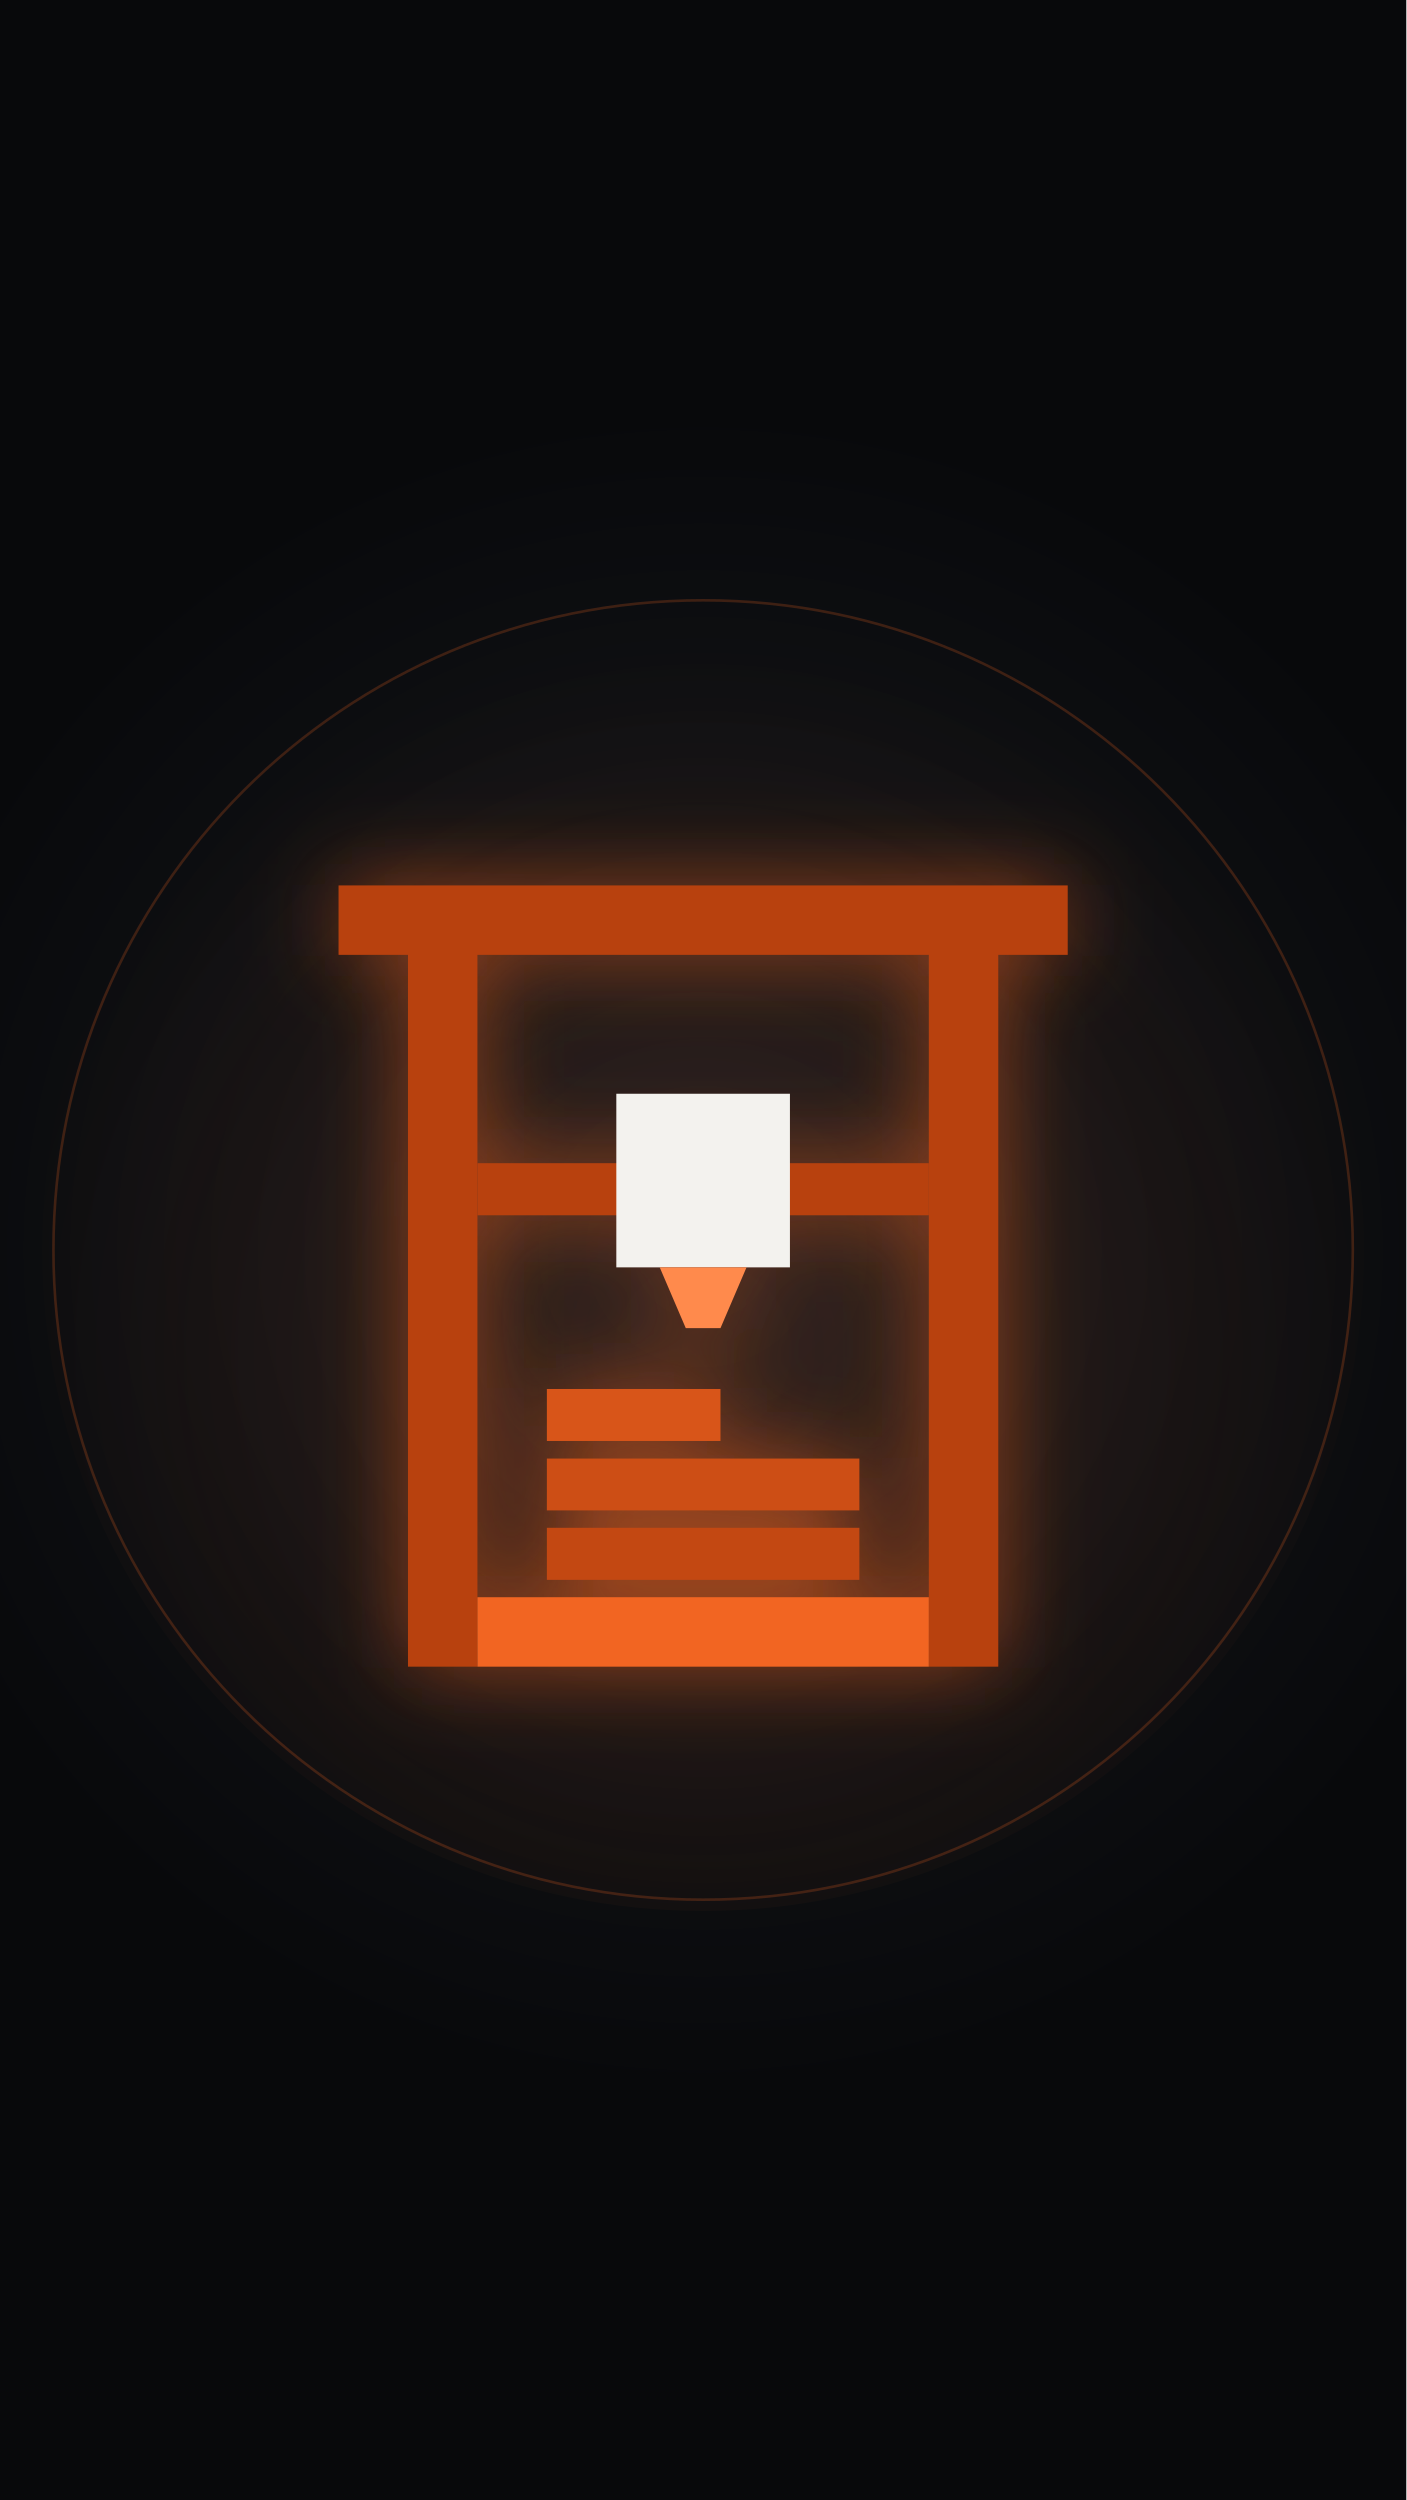
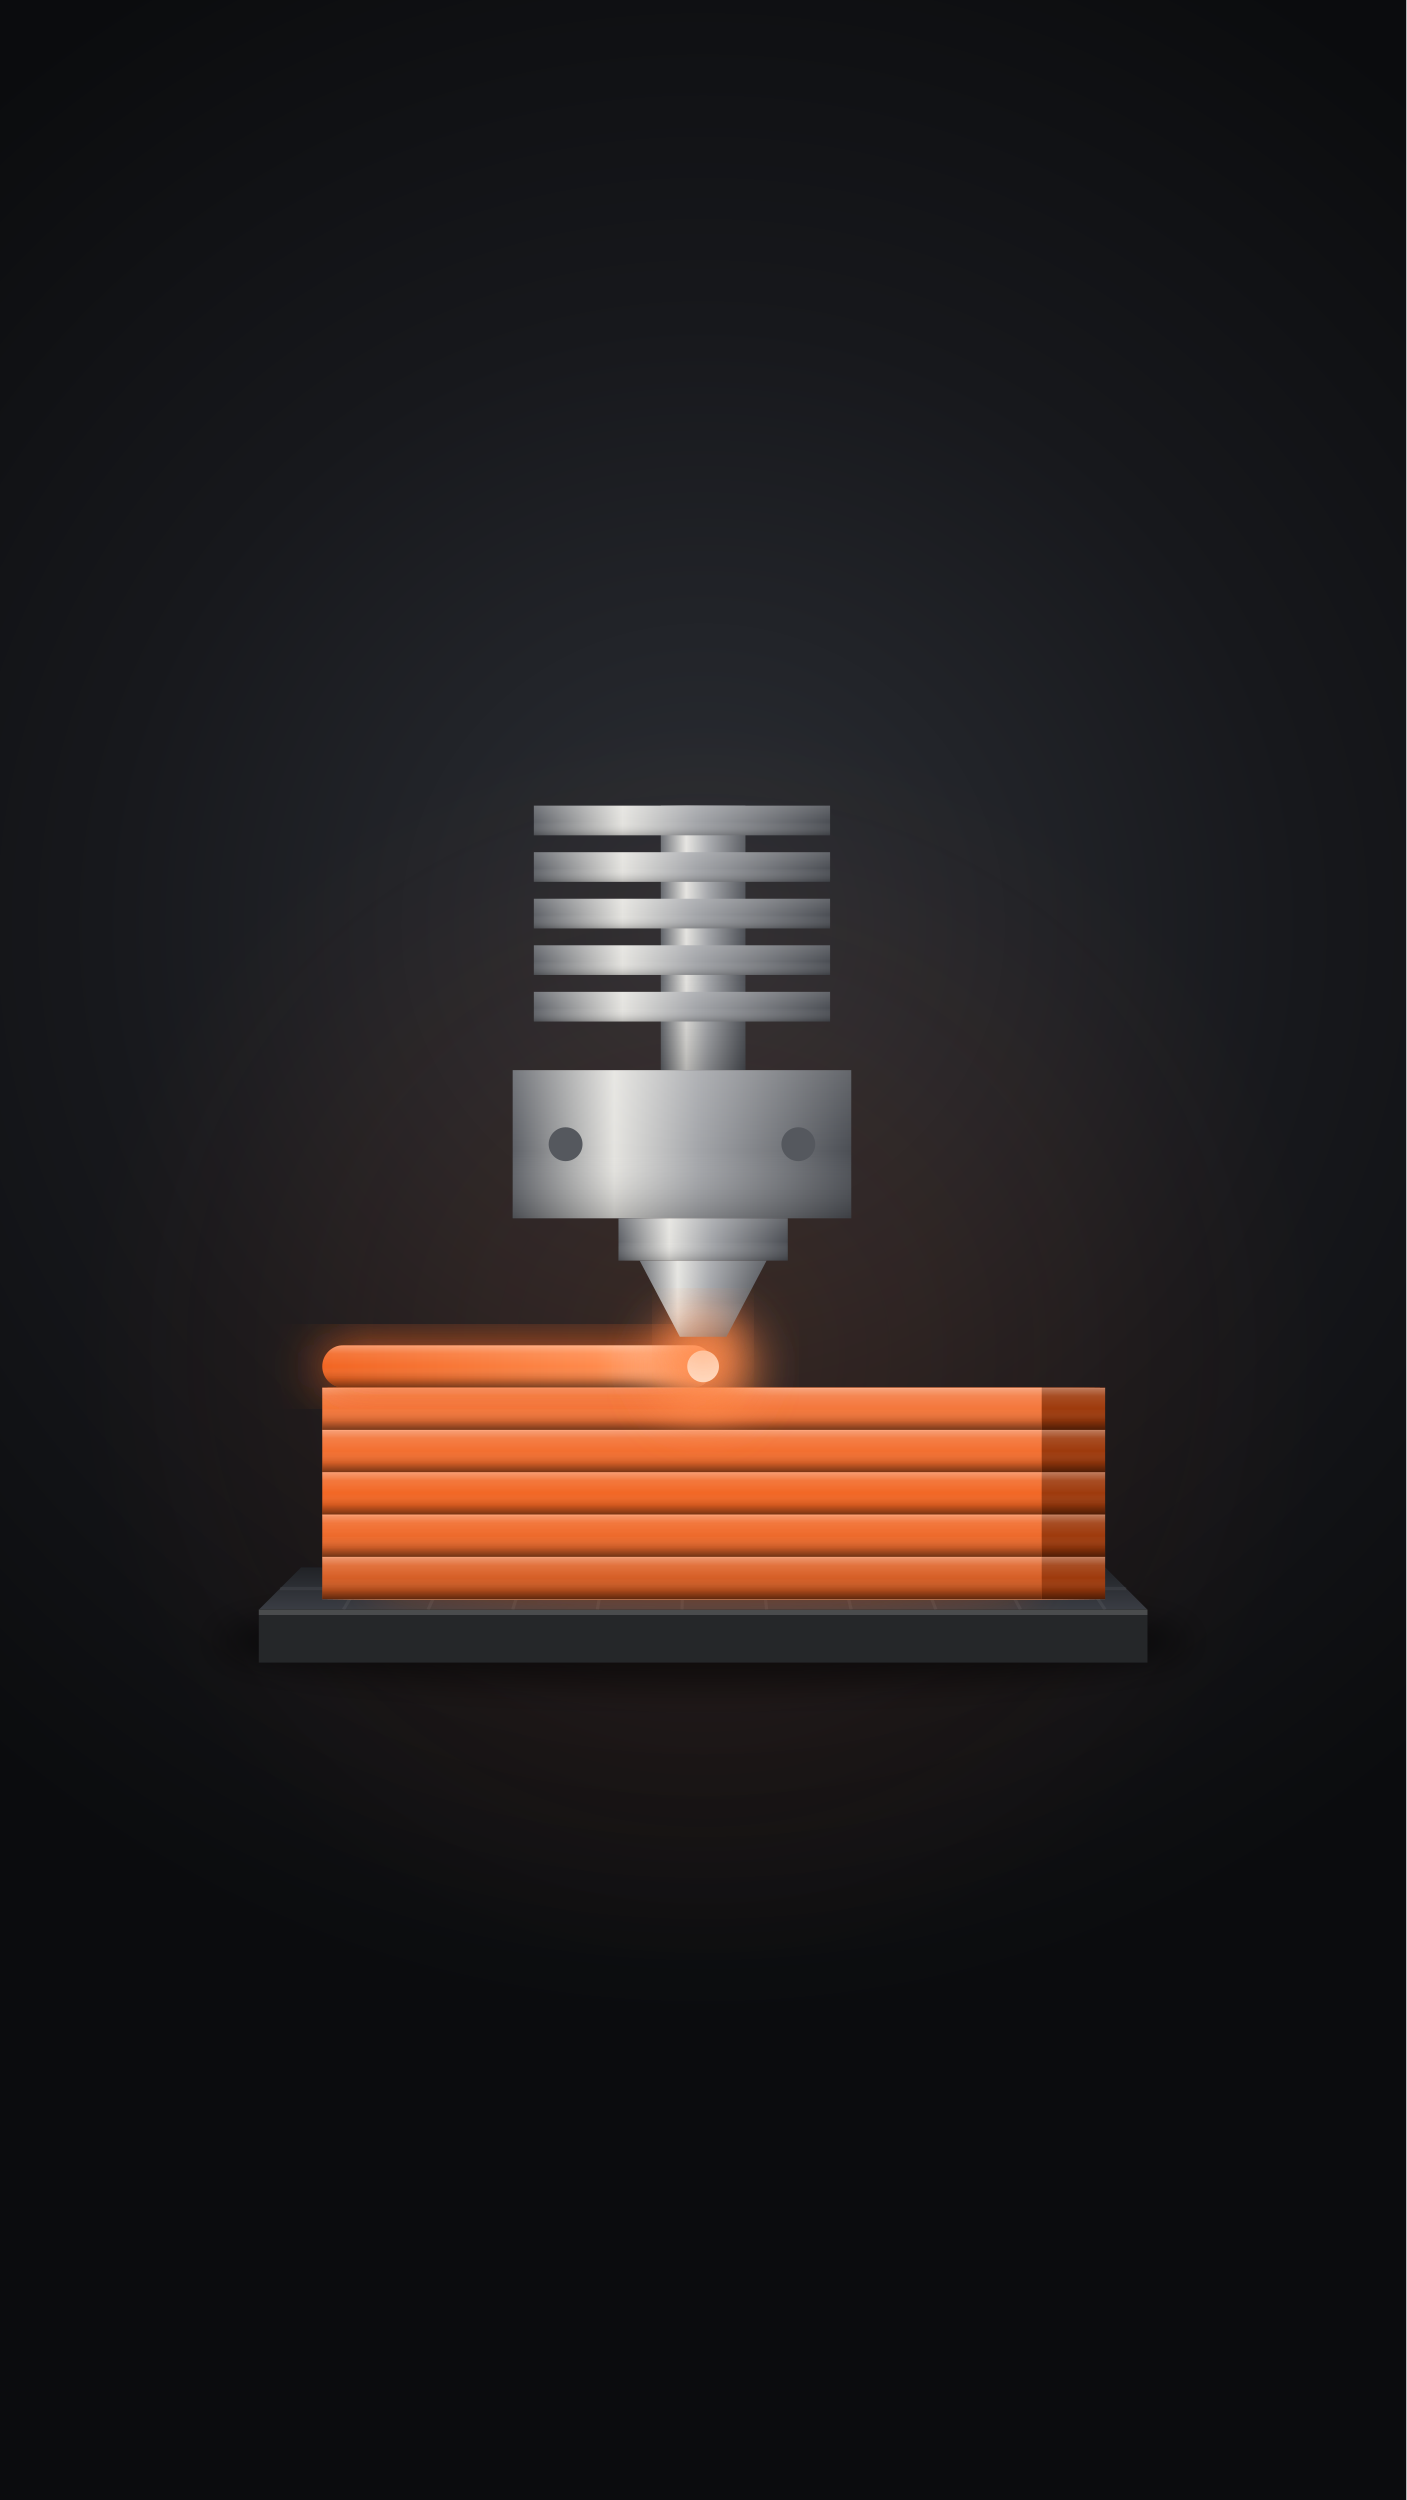
<svg xmlns="http://www.w3.org/2000/svg" viewBox="0 0 1080 1920">
  <defs>
-     <radialGradient id="f-06-bastidores" cx="540" cy="960" r="648" gradientUnits="userSpaceOnUse">
-       <stop offset="0" stop-color="#1A1B1F" />
-       <stop offset="1" stop-color="#08090B" />
+     <radialGradient id="f-06-bastidores" cx="540" cy="710.4" r="842.4" gradientUnits="userSpaceOnUse">
+       <stop offset="0" stop-color="#2C2F35" />
+       <stop offset=".55" stop-color="#17181C" />
+       <stop offset="1" stop-color="#0B0C0E" />
    </radialGradient>
-     <radialGradient id="g-06-bastidores" cx="540" cy="1036.8" r="544" gradientUnits="userSpaceOnUse">
-       <stop offset="0" stop-color="#F26522" stop-opacity=".13" />
+     <radialGradient id="g-06-bastidores" cx="540" cy="1038" r="483.6" gradientUnits="userSpaceOnUse">
+       <stop offset="0" stop-color="#F26522" stop-opacity=".12" />
      <stop offset="1" stop-color="#F26522" stop-opacity="0" />
    </radialGradient>
-     <filter id="halo-06-bastidores" x="-40%" y="-40%" width="180%" height="180%">
-       <feGaussianBlur stdDeviation="5" />
+     <linearGradient id="ribg-06-bastidores" x1="0" y1="0" x2="0" y2="1">
+       <stop offset="0" stop-color="#fff" stop-opacity=".34" />
+       <stop offset=".2" stop-color="#fff" stop-opacity=".1" />
+       <stop offset=".5" stop-color="#fff" stop-opacity="0" />
+       <stop offset=".78" stop-color="#000" stop-opacity=".14" />
+       <stop offset="1" stop-color="#000" stop-opacity=".5" />
+     </linearGradient>
+     <pattern id="rib-06-bastidores" patternUnits="userSpaceOnUse" x="-40" y="1.000" width="200" height="4">
+       <rect width="200" height="4" fill="url(#ribg-06-bastidores)" />
+     </pattern>
+     <pattern id="ribe-06-bastidores" patternUnits="userSpaceOnUse" x="-40" y="1.287" width="200" height="4" patternTransform="skewY(30)">
+       <rect width="200" height="4" fill="url(#ribg-06-bastidores)" />
+     </pattern>
+     <pattern id="ribd-06-bastidores" patternUnits="userSpaceOnUse" x="-40" y="0.713" width="200" height="4" patternTransform="skewY(-30)">
+       <rect width="200" height="4" fill="url(#ribg-06-bastidores)" />
+     </pattern>
+     <linearGradient id="volr-06-bastidores" x1="0" y1="0" x2="1" y2="0">
+       <stop offset="0" stop-color="#000" stop-opacity=".5" />
+       <stop offset=".2" stop-color="#000" stop-opacity=".06" />
+       <stop offset=".36" stop-color="#fff" stop-opacity=".24" />
+       <stop offset=".52" stop-color="#fff" stop-opacity="0" />
+       <stop offset=".84" stop-color="#000" stop-opacity=".26" />
+       <stop offset="1" stop-color="#000" stop-opacity=".55" />
+     </linearGradient>
+     <linearGradient id="vole-06-bastidores" x1="0" y1="0" x2="0" y2="1">
+       <stop offset="0" stop-color="#fff" stop-opacity=".14" />
+       <stop offset=".55" stop-color="#fff" stop-opacity="0" />
+       <stop offset="1" stop-color="#000" stop-opacity=".2" />
+     </linearGradient>
+     <radialGradient id="volc-06-bastidores" cx=".38" cy=".3" r=".8">
+       <stop offset="0" stop-color="#fff" stop-opacity=".18" />
+       <stop offset=".5" stop-color="#fff" stop-opacity="0" />
+       <stop offset="1" stop-color="#000" stop-opacity=".4" />
+     </radialGradient>
+     <linearGradient id="metal-06-bastidores" x1="0" y1="0" x2="1" y2="0">
+       <stop offset="0" stop-color="#5E6167" />
+       <stop offset=".3" stop-color="#E4E3DF" />
+       <stop offset=".55" stop-color="#A3A5A9" />
+       <stop offset="1" stop-color="#4B4E54" />
+     </linearGradient>
+     <linearGradient id="quente-06-bastidores" x1="0" y1="0" x2="1" y2="0">
+       <stop offset="0" stop-color="#F26522" />
+       <stop offset=".7" stop-color="#FF8A4C" />
+       <stop offset="1" stop-color="#FFC9A6" />
+     </linearGradient>
+     <radialGradient id="acesa-06-bastidores">
+       <stop offset="0" stop-color="#FFE6D4" stop-opacity=".55" />
+       <stop offset=".6" stop-color="#FF8A4C" stop-opacity=".15" />
+       <stop offset="1" stop-color="#FF8A4C" stop-opacity="0" />
+     </radialGradient>
+     <linearGradient id="tampo-06-bastidores" x1="0" y1="0" x2="0" y2="1">
+       <stop offset="0" stop-color="#202226" />
+       <stop offset="1" stop-color="#3A3D44" />
+     </linearGradient>
+     <filter id="brilho-06-bastidores" x="-50%" y="-50%" width="200%" height="200%">
+       <feGaussianBlur stdDeviation="2.4" />
    </filter>
-     <linearGradient id="calor-06-bastidores" gradientUnits="userSpaceOnUse" x1="0" y1="0" x2="0" y2="96">
-       <stop offset="0" stop-color="#ff8a4c" />
-       <stop offset="0.083" stop-color="#ff8a4c" />
-       <stop offset="0.083" stop-color="#fd8344" />
-       <stop offset="0.167" stop-color="#fd8344" />
-       <stop offset="0.167" stop-color="#fa7d3d" />
-       <stop offset="0.25" stop-color="#fa7d3d" />
-       <stop offset="0.25" stop-color="#f87635" />
-       <stop offset="0.333" stop-color="#f87635" />
-       <stop offset="0.333" stop-color="#f66f2d" />
-       <stop offset="0.417" stop-color="#f66f2d" />
-       <stop offset="0.417" stop-color="#f36826" />
-       <stop offset="0.5" stop-color="#f36826" />
-       <stop offset="0.5" stop-color="#ed6220" />
-       <stop offset="0.583" stop-color="#ed6220" />
-       <stop offset="0.583" stop-color="#e25b1d" />
-       <stop offset="0.667" stop-color="#e25b1d" />
-       <stop offset="0.667" stop-color="#d85519" />
-       <stop offset="0.75" stop-color="#d85519" />
-       <stop offset="0.75" stop-color="#cd4e15" />
-       <stop offset="0.833" stop-color="#cd4e15" />
-       <stop offset="0.833" stop-color="#c34812" />
-       <stop offset="0.917" stop-color="#c34812" />
-       <stop offset="0.917" stop-color="#b8410e" />
-       <stop offset="1" stop-color="#b8410e" />
-     </linearGradient>
-     <mask id="camadas-06-bastidores" maskUnits="userSpaceOnUse" x="-20" y="-20" width="136" height="136">
-       <rect x="-20" y="0" width="136" height="6" fill="#fff" />
-       <rect x="-20" y="8" width="136" height="6" fill="#fff" />
-       <rect x="-20" y="16" width="136" height="6" fill="#fff" />
-       <rect x="-20" y="24" width="136" height="6" fill="#fff" />
-       <rect x="-20" y="32" width="136" height="6" fill="#fff" />
-       <rect x="-20" y="40" width="136" height="6" fill="#fff" />
-       <rect x="-20" y="48" width="136" height="6" fill="#fff" />
-       <rect x="-20" y="56" width="136" height="6" fill="#fff" />
-       <rect x="-20" y="64" width="136" height="6" fill="#fff" />
-       <rect x="-20" y="72" width="136" height="6" fill="#fff" />
-       <rect x="-20" y="80" width="136" height="6" fill="#fff" />
-       <rect x="-20" y="88" width="136" height="6" fill="#fff" />
-       <rect x="-20" y="96" width="136" height="6" fill="#fff" />
-     </mask>
+     <filter id="sombra-06-bastidores" x="-30%" y="-200%" width="160%" height="500%">
+       <feGaussianBlur stdDeviation="1.6" />
+     </filter>
  </defs>
  <rect width="1080" height="1920" fill="url(#f-06-bastidores)" />
-   <circle cx="540" cy="960" r="507.6" fill="url(#g-06-bastidores)" />
-   <circle cx="540" cy="960" r="498.96" fill="none" stroke="#F26522" stroke-opacity=".22" stroke-width="2" />
-   <g transform="translate(220 640) scale(6.666667)">
-     <g filter="url(#halo-06-bastidores)" opacity=".55">
-       <path fill="#F26522" d="M6 6H90V14H82V96H74V14H22V96H14V14H6Z" />
-       <path fill="#F26522" d="M22 38H74V44H22Z" />
-       <path fill="#F26522" d="M43 50H53L50 57H46Z" />
-       <path fill="#F26522" d="M30 72H66V88H30Z M30 64H50V70H30Z" />
-       <path fill="#F26522" d="M22 88H74V96H22Z" />
+   <circle cx="540" cy="960" r="540" fill="url(#g-06-bastidores)" />
+   <g transform="translate(150 570) scale(8.125)">
+     <ellipse cx="48" cy="85" rx="46" ry="4" fill="#000" opacity=".55" filter="url(#sombra-06-bastidores)" />
+     <path d="M10 78H86L90 82H6Z" fill="url(#tampo-06-bastidores)" />
+     <path d="M16.38 78L14 82 M23.82 78L22 82 M31.26 78L30 82 M38.7 78L38 82 M46.14 78L46 82 M53.58 78L54 82 M61.02 78L62 82 M68.46 78L70 82 M75.9 78L78 82 M83.34 78L86 82 M8 80H88" stroke="#F3F2EE" stroke-opacity=".06" stroke-width=".3" fill="none" />
+     <ellipse cx="48" cy="80" rx="32" ry="2.2" fill="#F26522" opacity=".35" filter="url(#sombra-06-bastidores)" />
+     <rect x="6" y="82" width="84" height="5" fill="#252729" />
+     <rect x="6" y="82" width="84" height=".5" fill="#F3F2EE" opacity=".18" />
+     <g>
+       <path d="M12 81V61H80V81Z" fill="#9E3A0C" transform="translate(6 0)" />
+       <path d="M12 81V61H80V81Z" fill="#9E3A0C" transform="translate(5.5 0)" />
+       <path d="M12 81V61H80V81Z" fill="#9E3A0C" transform="translate(5 0)" />
+       <path d="M12 81V61H80V81Z" fill="#9E3A0C" transform="translate(4.5 0)" />
+       <path d="M12 81V61H80V81Z" fill="#9E3A0C" transform="translate(4 0)" />
+       <path d="M12 81V61H80V81Z" fill="#9E3A0C" transform="translate(3.5 0)" />
+       <path d="M12 81V61H80V81Z" fill="#9E3A0C" transform="translate(3 0)" />
+       <path d="M12 81V61H80V81Z" fill="#9E3A0C" transform="translate(2.5 0)" />
+       <path d="M12 81V61H80V81Z" fill="#9E3A0C" transform="translate(2 0)" />
+       <path d="M12 81V61H80V81Z" fill="#9E3A0C" transform="translate(1.5 0)" />
+       <path d="M12 81V61H80V81Z" fill="#9E3A0C" transform="translate(1 0)" />
+       <path d="M12 81V61H80V81Z" fill="#9E3A0C" transform="translate(0.5 0)" />
    </g>
-     <path fill="#B8410E" d="M6 6H90V14H82V96H74V14H22V96H14V14H6Z" />
-     <path fill="#B8410E" d="M22 38H74V44H22Z" />
-     <path fill="#F3F2EE" d="M38 30H58V50H38Z" />
-     <path fill="#FF8A4C" d="M43 50H53L50 57H46Z" />
-     <path fill="url(#calor-06-bastidores)" mask="url(#camadas-06-bastidores)" d="M30 72H66V88H30Z M30 64H50V70H30Z" />
-     <path fill="#F26522" d="M22 88H74V96H22Z" />
+     <mask id="m5-06-bastidores" maskUnits="userSpaceOnUse" x="-20" y="-20" width="136" height="136">
+       <path d="M12 81V61H80V81Z" fill="#fff" transform="translate(6 0)" />
+       <path d="M12 81V61H80V81Z" fill="#fff" transform="translate(5.5 0)" />
+       <path d="M12 81V61H80V81Z" fill="#fff" transform="translate(5 0)" />
+       <path d="M12 81V61H80V81Z" fill="#fff" transform="translate(4.5 0)" />
+       <path d="M12 81V61H80V81Z" fill="#fff" transform="translate(4 0)" />
+       <path d="M12 81V61H80V81Z" fill="#fff" transform="translate(3.5 0)" />
+       <path d="M12 81V61H80V81Z" fill="#fff" transform="translate(3 0)" />
+       <path d="M12 81V61H80V81Z" fill="#fff" transform="translate(2.5 0)" />
+       <path d="M12 81V61H80V81Z" fill="#fff" transform="translate(2 0)" />
+       <path d="M12 81V61H80V81Z" fill="#fff" transform="translate(1.5 0)" />
+       <path d="M12 81V61H80V81Z" fill="#fff" transform="translate(1 0)" />
+       <path d="M12 81V61H80V81Z" fill="#fff" transform="translate(0.5 0)" />
+     </mask>
+     <rect x="-20" y="-20" width="136" height="136" fill="url(#rib-06-bastidores)" mask="url(#m5-06-bastidores)" />
+     <path d="M12 81V61H80V81Z" fill="#F26522" />
+     <path d="M12 81V61H80V81Z" fill="url(#vole-06-bastidores)" />
+     <path d="M12 81V61H80V81Z" fill="url(#rib-06-bastidores)" />
+     <rect x="12" y="57" width="37" height="4" rx="2" fill="#F26522" filter="url(#brilho-06-bastidores)" opacity=".9" />
+     <rect x="12" y="57" width="37" height="4" rx="2" fill="url(#quente-06-bastidores)" />
+     <rect x="12" y="57" width="37" height="4" rx="2" fill="url(#rib-06-bastidores)" />
+     <circle cx="48" cy="59" r="4.5" fill="#FF8A4C" filter="url(#brilho-06-bastidores)" />
+     <circle cx="48" cy="59" r="1.5" fill="#FFE2CC" />
+     <path d="M44 6H52V31H44Z" fill="url(#metal-06-bastidores)" />
+     <path d="M44 6H52V31H44Z" fill="url(#vole-06-bastidores)" />
+     <path d="M32 6H60V8.8H32Z" fill="url(#metal-06-bastidores)" />
+     <path d="M32 6H60V8.8H32Z" fill="url(#vole-06-bastidores)" />
+     <path d="M32 10.4H60V13.2H32Z" fill="url(#metal-06-bastidores)" />
+     <path d="M32 10.4H60V13.2H32Z" fill="url(#vole-06-bastidores)" />
+     <path d="M32 14.8H60V17.6H32Z" fill="url(#metal-06-bastidores)" />
+     <path d="M32 14.8H60V17.6H32Z" fill="url(#vole-06-bastidores)" />
+     <path d="M32 19.2H60V22H32Z" fill="url(#metal-06-bastidores)" />
+     <path d="M32 19.2H60V22H32Z" fill="url(#vole-06-bastidores)" />
+     <path d="M32 23.6H60V26.4H32Z" fill="url(#metal-06-bastidores)" />
+     <path d="M32 23.6H60V26.4H32Z" fill="url(#vole-06-bastidores)" />
+     <path d="M30 31H62V45H30Z" fill="url(#metal-06-bastidores)" />
+     <path d="M30 31H62V45H30Z" fill="url(#vole-06-bastidores)" />
+     <circle cx="35" cy="38" r="1.6" fill="#55585E" />
+     <circle cx="57" cy="38" r="1.6" fill="#55585E" />
+     <path d="M40 45H56V49H40Z" fill="url(#metal-06-bastidores)" />
+     <path d="M40 45H56V49H40Z" fill="url(#vole-06-bastidores)" />
+     <path d="M42 49H54L50.2 56.2H45.8Z" fill="url(#metal-06-bastidores)" />
+     <path d="M42 49H54L50.2 56.2H45.8Z" fill="url(#vole-06-bastidores)" />
+     <circle cx="48" cy="56.4" r="2.4" fill="#FF8A4C" filter="url(#brilho-06-bastidores)" />
  </g>
</svg>
